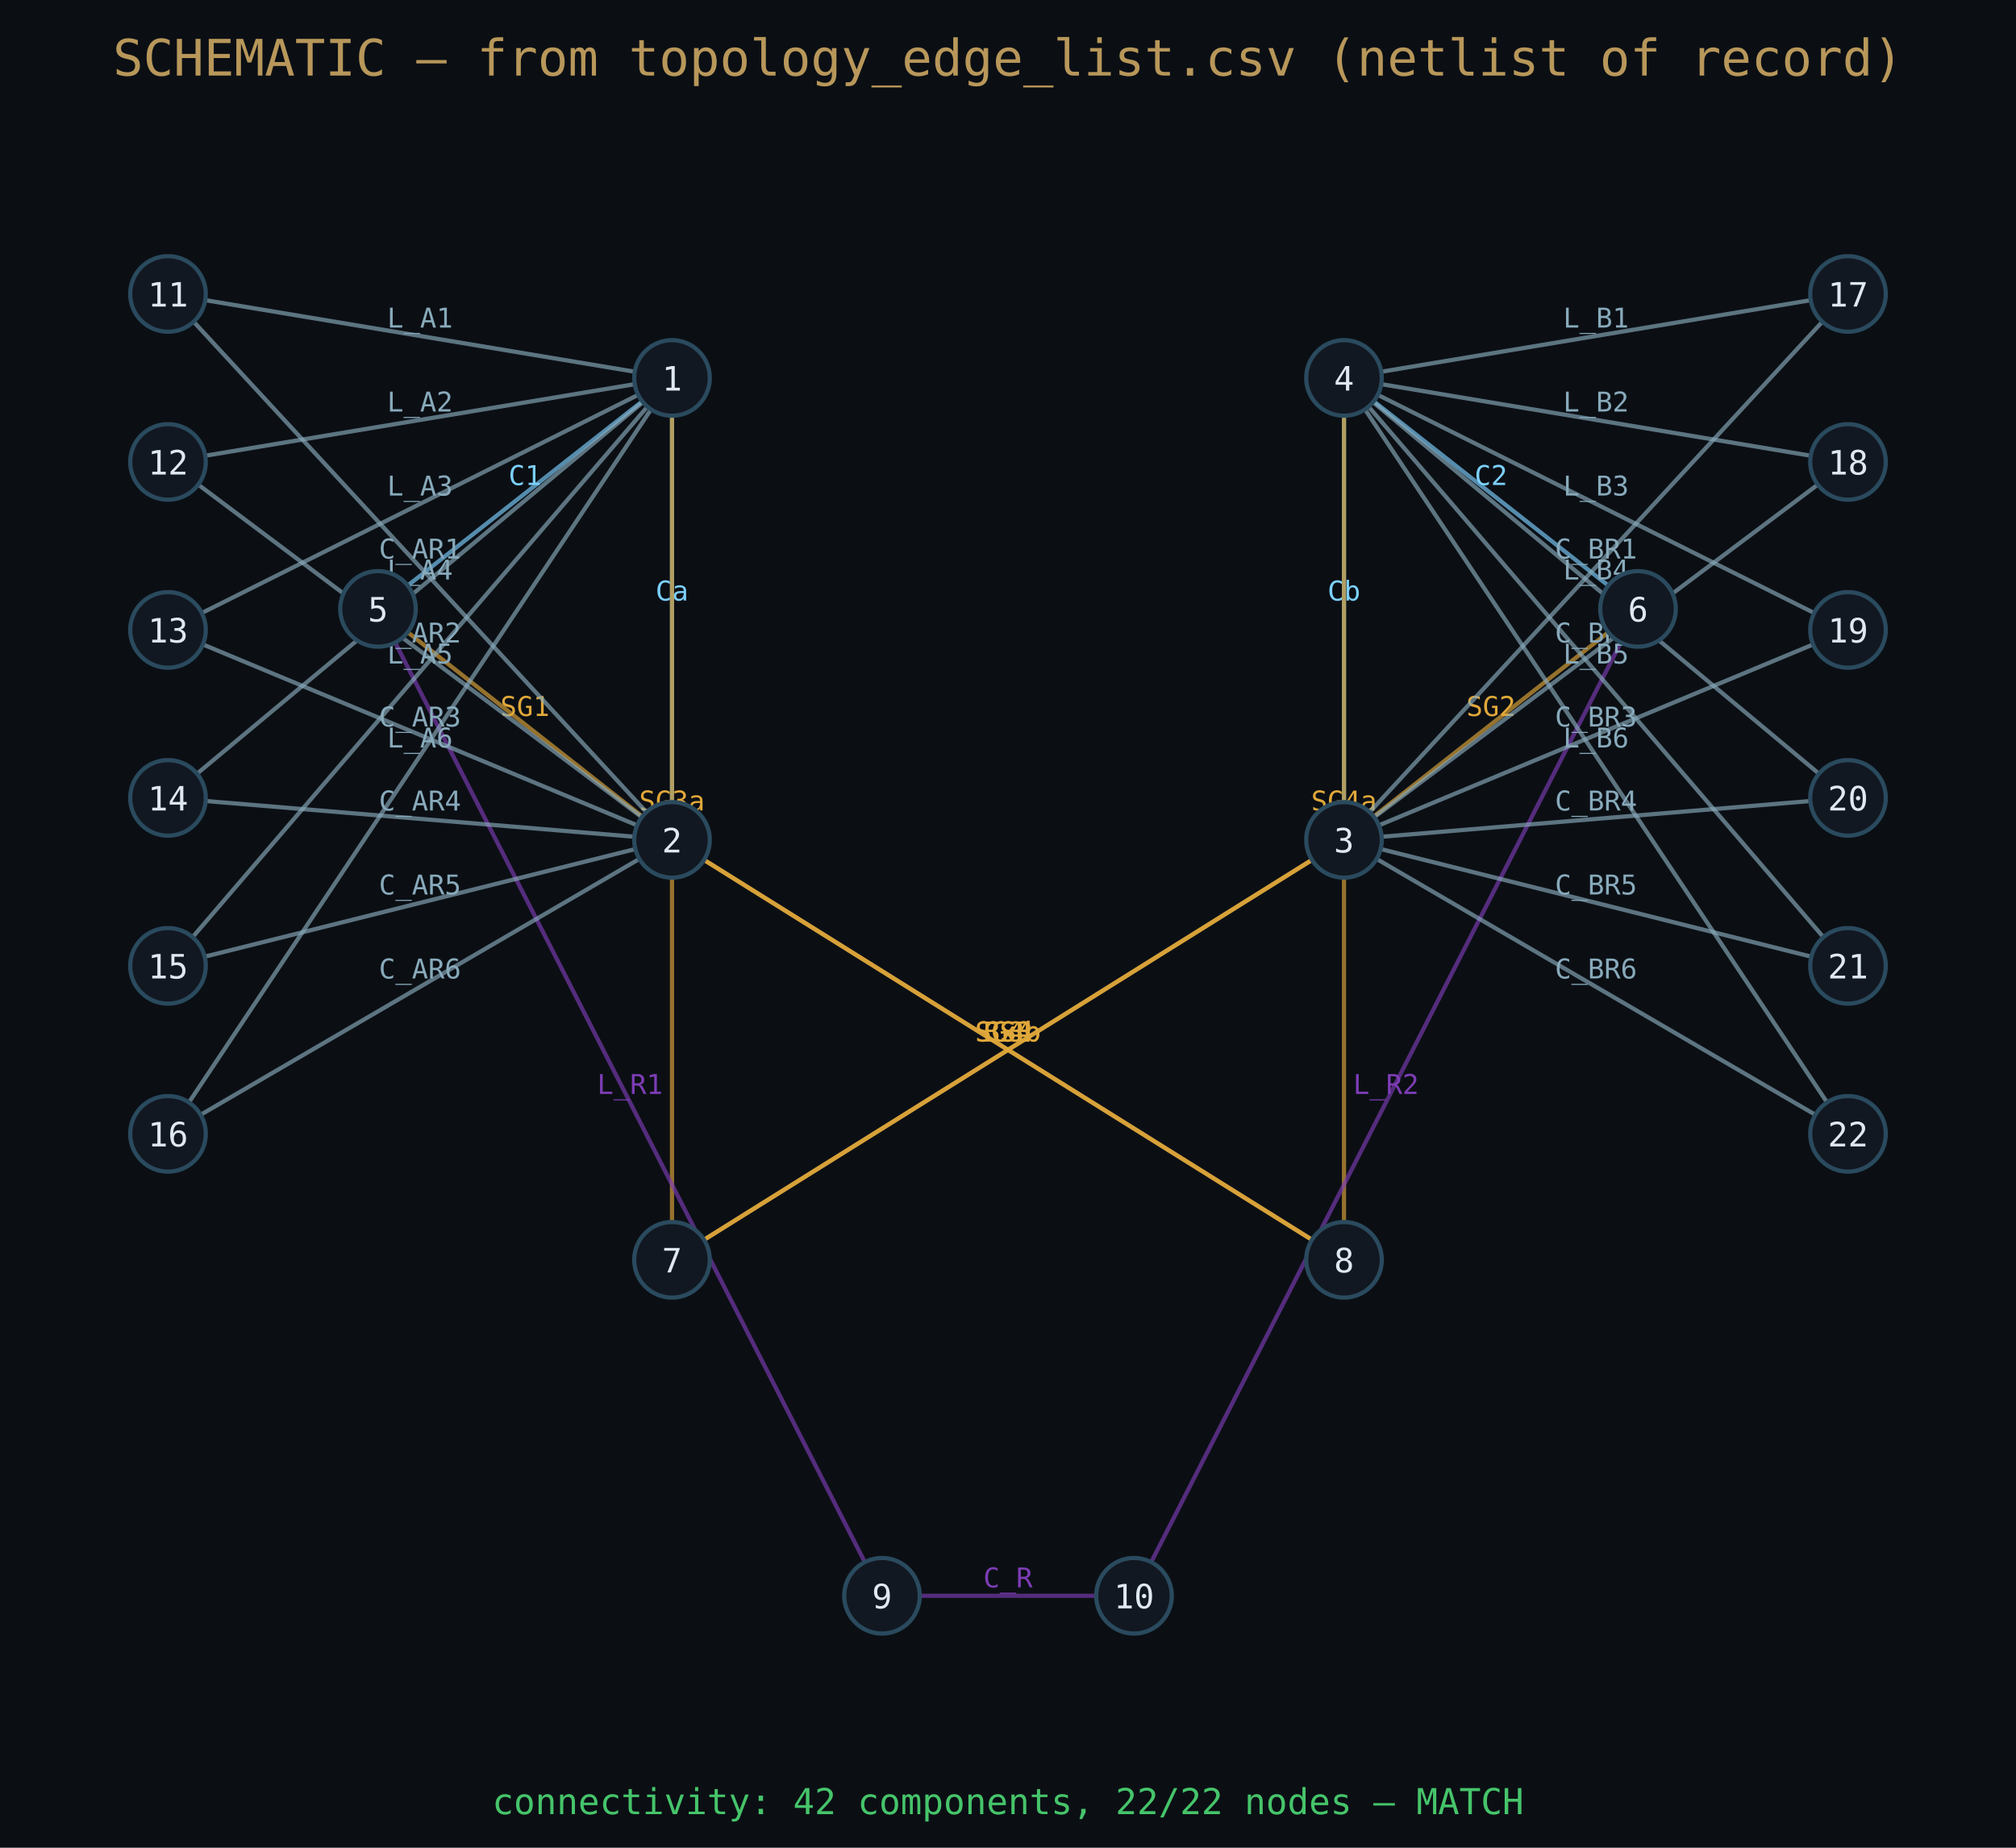
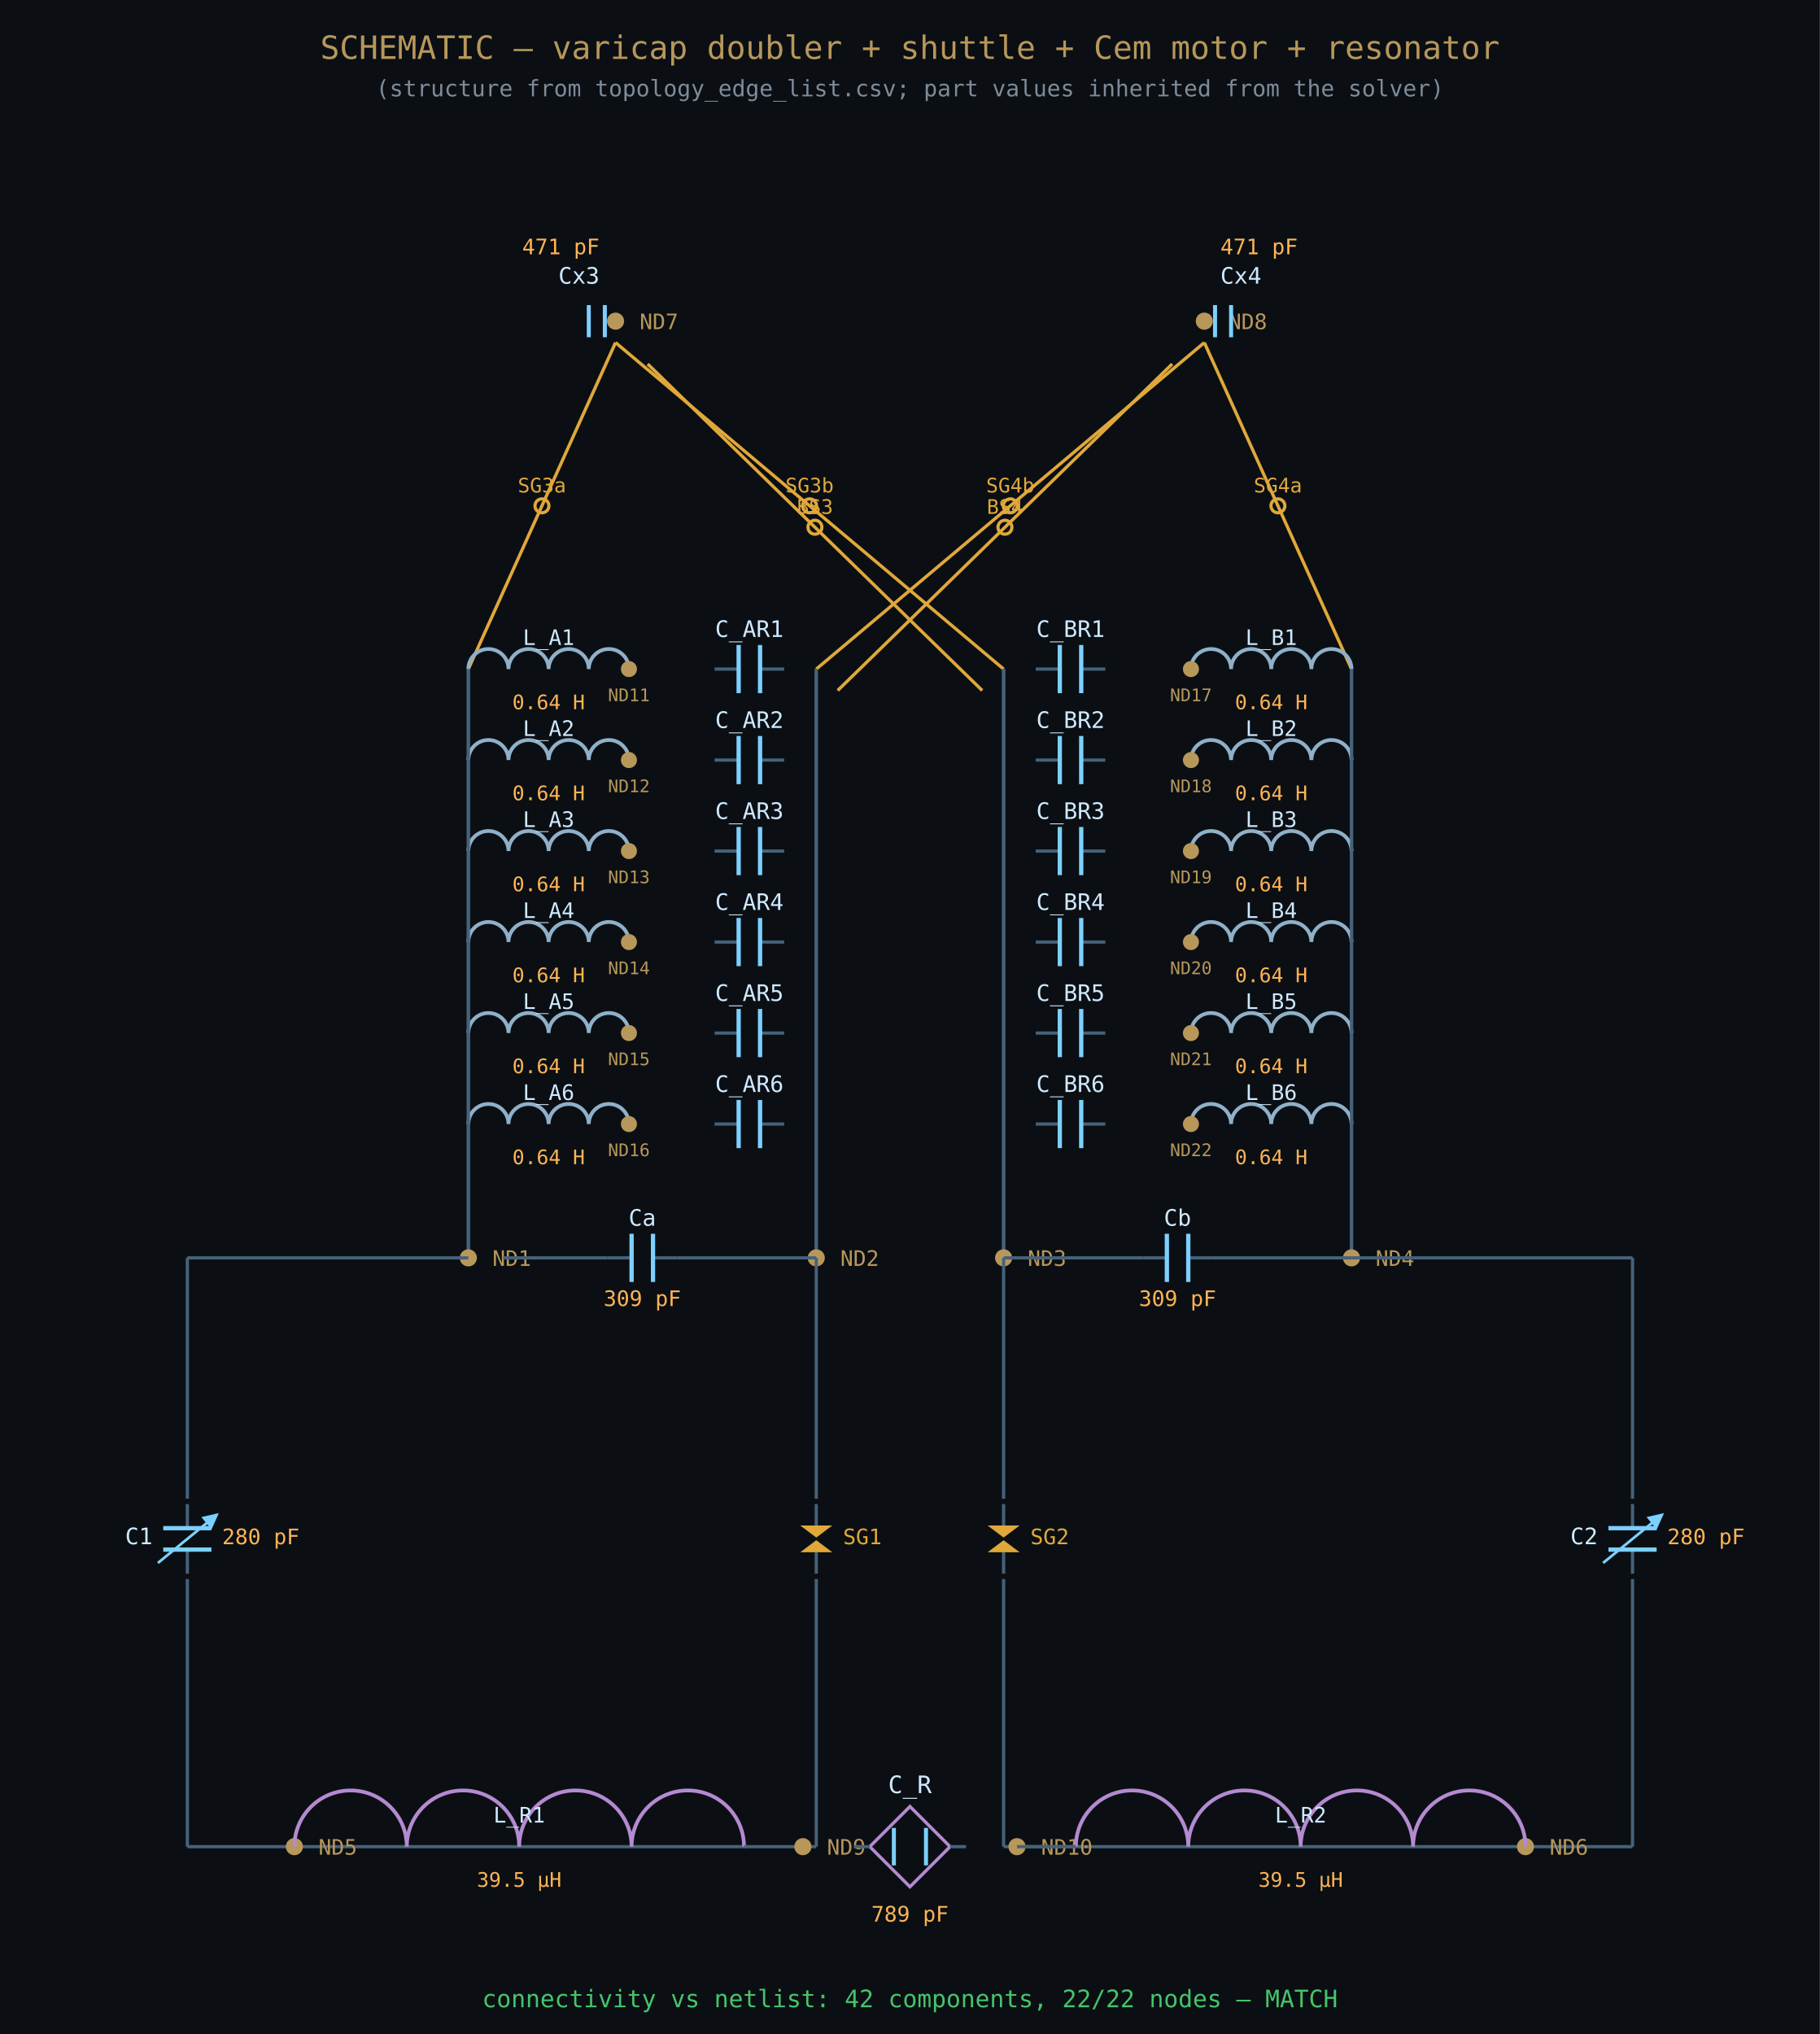
- <svg xmlns="http://www.w3.org/2000/svg" viewBox="0 0 480 440" font-family="monospace">
-   <rect width="480" height="440" fill="#0b0f14" />
-   <text x="240.0" y="18" fill="#b8975a" font-size="12" text-anchor="middle" font-family="monospace">SCHEMATIC — from topology_edge_list.csv (netlist of record)</text>
-   <line x1="160" y1="90" x2="90" y2="145" stroke="#7cd0ff" stroke-width="1" opacity="0.65" />
-   <text x="125.0" y="115.5" fill="#7cd0ff" font-size="6.5" text-anchor="middle" font-family="monospace">C1</text>
-   <line x1="320" y1="90" x2="390" y2="145" stroke="#7cd0ff" stroke-width="1" opacity="0.65" />
-   <text x="355.0" y="115.5" fill="#7cd0ff" font-size="6.5" text-anchor="middle" font-family="monospace">C2</text>
-   <line x1="160" y1="90" x2="160" y2="200" stroke="#7cd0ff" stroke-width="1" opacity="0.65" />
-   <text x="160.0" y="143.0" fill="#7cd0ff" font-size="6.5" text-anchor="middle" font-family="monospace">Ca</text>
-   <line x1="320" y1="200" x2="320" y2="90" stroke="#7cd0ff" stroke-width="1" opacity="0.65" />
-   <text x="320.0" y="143.0" fill="#7cd0ff" font-size="6.5" text-anchor="middle" font-family="monospace">Cb</text>
-   <line x1="160" y1="300" x2="320" y2="200" stroke="#e0a83a" stroke-width="1" opacity="0.65" />
-   <text x="240.0" y="248.0" fill="#e0a83a" font-size="6.5" text-anchor="middle" font-family="monospace">Cx3</text>
-   <line x1="320" y1="300" x2="160" y2="200" stroke="#e0a83a" stroke-width="1" opacity="0.65" />
-   <text x="240.0" y="248.0" fill="#e0a83a" font-size="6.5" text-anchor="middle" font-family="monospace">Cx4</text>
-   <line x1="160" y1="200" x2="90" y2="145" stroke="#e0a83a" stroke-width="1" opacity="0.65" />
-   <text x="125.0" y="170.5" fill="#e0a83a" font-size="6.5" text-anchor="middle" font-family="monospace">SG1</text>
-   <line x1="320" y1="200" x2="390" y2="145" stroke="#e0a83a" stroke-width="1" opacity="0.65" />
-   <text x="355.0" y="170.5" fill="#e0a83a" font-size="6.5" text-anchor="middle" font-family="monospace">SG2</text>
-   <line x1="160" y1="90" x2="160" y2="300" stroke="#e0a83a" stroke-width="1" opacity="0.65" />
-   <text x="160.0" y="193.0" fill="#e0a83a" font-size="6.5" text-anchor="middle" font-family="monospace">SG3a</text>
-   <line x1="160" y1="300" x2="320" y2="200" stroke="#e0a83a" stroke-width="1" opacity="0.65" />
-   <text x="240.0" y="248.0" fill="#e0a83a" font-size="6.5" text-anchor="middle" font-family="monospace">SG3b</text>
-   <line x1="320" y1="200" x2="160" y2="300" stroke="#e0a83a" stroke-width="1" opacity="0.65" />
-   <text x="240.0" y="248.0" fill="#e0a83a" font-size="6.5" text-anchor="middle" font-family="monospace">BS3</text>
-   <line x1="320" y1="90" x2="320" y2="300" stroke="#e0a83a" stroke-width="1" opacity="0.65" />
-   <text x="320.0" y="193.0" fill="#e0a83a" font-size="6.5" text-anchor="middle" font-family="monospace">SG4a</text>
-   <line x1="320" y1="300" x2="160" y2="200" stroke="#e0a83a" stroke-width="1" opacity="0.65" />
-   <text x="240.0" y="248.0" fill="#e0a83a" font-size="6.5" text-anchor="middle" font-family="monospace">SG4b</text>
-   <line x1="160" y1="200" x2="320" y2="300" stroke="#e0a83a" stroke-width="1" opacity="0.65" />
-   <text x="240.0" y="248.0" fill="#e0a83a" font-size="6.5" text-anchor="middle" font-family="monospace">BS4</text>
-   <line x1="210" y1="380" x2="270" y2="380" stroke="#7d3cb5" stroke-width="1" opacity="0.65" />
-   <text x="240.0" y="378.0" fill="#7d3cb5" font-size="6.5" text-anchor="middle" font-family="monospace">C_R</text>
-   <line x1="90" y1="145" x2="210" y2="380" stroke="#7d3cb5" stroke-width="1" opacity="0.65" />
-   <text x="150.0" y="260.5" fill="#7d3cb5" font-size="6.5" text-anchor="middle" font-family="monospace">L_R1</text>
-   <line x1="270" y1="380" x2="390" y2="145" stroke="#7d3cb5" stroke-width="1" opacity="0.65" />
-   <text x="330.0" y="260.5" fill="#7d3cb5" font-size="6.5" text-anchor="middle" font-family="monospace">L_R2</text>
-   <line x1="160" y1="90" x2="40" y2="70" stroke="#8ab" stroke-width="1" opacity="0.65" />
-   <text x="100.0" y="78.0" fill="#8ab" font-size="6.5" text-anchor="middle" font-family="monospace">L_A1</text>
-   <line x1="160" y1="90" x2="40" y2="110" stroke="#8ab" stroke-width="1" opacity="0.65" />
-   <text x="100.0" y="98.0" fill="#8ab" font-size="6.5" text-anchor="middle" font-family="monospace">L_A2</text>
-   <line x1="160" y1="90" x2="40" y2="150" stroke="#8ab" stroke-width="1" opacity="0.65" />
-   <text x="100.0" y="118.0" fill="#8ab" font-size="6.5" text-anchor="middle" font-family="monospace">L_A3</text>
-   <line x1="160" y1="90" x2="40" y2="190" stroke="#8ab" stroke-width="1" opacity="0.65" />
-   <text x="100.0" y="138.0" fill="#8ab" font-size="6.5" text-anchor="middle" font-family="monospace">L_A4</text>
-   <line x1="160" y1="90" x2="40" y2="230" stroke="#8ab" stroke-width="1" opacity="0.65" />
-   <text x="100.0" y="158.0" fill="#8ab" font-size="6.5" text-anchor="middle" font-family="monospace">L_A5</text>
-   <line x1="160" y1="90" x2="40" y2="270" stroke="#8ab" stroke-width="1" opacity="0.65" />
-   <text x="100.0" y="178.0" fill="#8ab" font-size="6.5" text-anchor="middle" font-family="monospace">L_A6</text>
-   <line x1="40" y1="70" x2="160" y2="200" stroke="#8ab" stroke-width="1" opacity="0.65" />
-   <text x="100.0" y="133.0" fill="#8ab" font-size="6.5" text-anchor="middle" font-family="monospace">C_AR1</text>
-   <line x1="40" y1="110" x2="160" y2="200" stroke="#8ab" stroke-width="1" opacity="0.65" />
-   <text x="100.0" y="153.0" fill="#8ab" font-size="6.5" text-anchor="middle" font-family="monospace">C_AR2</text>
-   <line x1="40" y1="150" x2="160" y2="200" stroke="#8ab" stroke-width="1" opacity="0.65" />
-   <text x="100.0" y="173.0" fill="#8ab" font-size="6.5" text-anchor="middle" font-family="monospace">C_AR3</text>
-   <line x1="40" y1="190" x2="160" y2="200" stroke="#8ab" stroke-width="1" opacity="0.65" />
-   <text x="100.0" y="193.0" fill="#8ab" font-size="6.5" text-anchor="middle" font-family="monospace">C_AR4</text>
-   <line x1="40" y1="230" x2="160" y2="200" stroke="#8ab" stroke-width="1" opacity="0.65" />
-   <text x="100.0" y="213.0" fill="#8ab" font-size="6.5" text-anchor="middle" font-family="monospace">C_AR5</text>
-   <line x1="40" y1="270" x2="160" y2="200" stroke="#8ab" stroke-width="1" opacity="0.65" />
-   <text x="100.0" y="233.0" fill="#8ab" font-size="6.5" text-anchor="middle" font-family="monospace">C_AR6</text>
-   <line x1="320" y1="90" x2="440" y2="70" stroke="#8ab" stroke-width="1" opacity="0.65" />
-   <text x="380.0" y="78.0" fill="#8ab" font-size="6.5" text-anchor="middle" font-family="monospace">L_B1</text>
-   <line x1="320" y1="90" x2="440" y2="110" stroke="#8ab" stroke-width="1" opacity="0.65" />
-   <text x="380.0" y="98.0" fill="#8ab" font-size="6.5" text-anchor="middle" font-family="monospace">L_B2</text>
-   <line x1="320" y1="90" x2="440" y2="150" stroke="#8ab" stroke-width="1" opacity="0.65" />
-   <text x="380.0" y="118.0" fill="#8ab" font-size="6.5" text-anchor="middle" font-family="monospace">L_B3</text>
-   <line x1="320" y1="90" x2="440" y2="190" stroke="#8ab" stroke-width="1" opacity="0.65" />
-   <text x="380.0" y="138.0" fill="#8ab" font-size="6.5" text-anchor="middle" font-family="monospace">L_B4</text>
-   <line x1="320" y1="90" x2="440" y2="230" stroke="#8ab" stroke-width="1" opacity="0.65" />
-   <text x="380.0" y="158.0" fill="#8ab" font-size="6.5" text-anchor="middle" font-family="monospace">L_B5</text>
-   <line x1="320" y1="90" x2="440" y2="270" stroke="#8ab" stroke-width="1" opacity="0.65" />
-   <text x="380.0" y="178.0" fill="#8ab" font-size="6.5" text-anchor="middle" font-family="monospace">L_B6</text>
-   <line x1="440" y1="70" x2="320" y2="200" stroke="#8ab" stroke-width="1" opacity="0.65" />
-   <text x="380.0" y="133.0" fill="#8ab" font-size="6.5" text-anchor="middle" font-family="monospace">C_BR1</text>
-   <line x1="440" y1="110" x2="320" y2="200" stroke="#8ab" stroke-width="1" opacity="0.65" />
-   <text x="380.0" y="153.0" fill="#8ab" font-size="6.5" text-anchor="middle" font-family="monospace">C_BR2</text>
-   <line x1="440" y1="150" x2="320" y2="200" stroke="#8ab" stroke-width="1" opacity="0.65" />
-   <text x="380.0" y="173.0" fill="#8ab" font-size="6.5" text-anchor="middle" font-family="monospace">C_BR3</text>
-   <line x1="440" y1="190" x2="320" y2="200" stroke="#8ab" stroke-width="1" opacity="0.65" />
-   <text x="380.0" y="193.0" fill="#8ab" font-size="6.5" text-anchor="middle" font-family="monospace">C_BR4</text>
-   <line x1="440" y1="230" x2="320" y2="200" stroke="#8ab" stroke-width="1" opacity="0.65" />
-   <text x="380.0" y="213.0" fill="#8ab" font-size="6.5" text-anchor="middle" font-family="monospace">C_BR5</text>
-   <line x1="440" y1="270" x2="320" y2="200" stroke="#8ab" stroke-width="1" opacity="0.65" />
-   <text x="380.0" y="233.0" fill="#8ab" font-size="6.5" text-anchor="middle" font-family="monospace">C_BR6</text>
-   <circle cx="160" cy="90" r="9" fill="#121821" stroke="#2a4a5e" stroke-width="1" />
-   <text x="160" y="93" fill="#dfe8f1" font-size="8" text-anchor="middle" font-family="monospace">1</text>
-   <circle cx="160" cy="200" r="9" fill="#121821" stroke="#2a4a5e" stroke-width="1" />
-   <text x="160" y="203" fill="#dfe8f1" font-size="8" text-anchor="middle" font-family="monospace">2</text>
-   <circle cx="320" cy="200" r="9" fill="#121821" stroke="#2a4a5e" stroke-width="1" />
-   <text x="320" y="203" fill="#dfe8f1" font-size="8" text-anchor="middle" font-family="monospace">3</text>
-   <circle cx="320" cy="90" r="9" fill="#121821" stroke="#2a4a5e" stroke-width="1" />
-   <text x="320" y="93" fill="#dfe8f1" font-size="8" text-anchor="middle" font-family="monospace">4</text>
-   <circle cx="90" cy="145" r="9" fill="#121821" stroke="#2a4a5e" stroke-width="1" />
-   <text x="90" y="148" fill="#dfe8f1" font-size="8" text-anchor="middle" font-family="monospace">5</text>
-   <circle cx="160" cy="300" r="9" fill="#121821" stroke="#2a4a5e" stroke-width="1" />
-   <text x="160" y="303" fill="#dfe8f1" font-size="8" text-anchor="middle" font-family="monospace">7</text>
-   <circle cx="320" cy="300" r="9" fill="#121821" stroke="#2a4a5e" stroke-width="1" />
-   <text x="320" y="303" fill="#dfe8f1" font-size="8" text-anchor="middle" font-family="monospace">8</text>
-   <circle cx="390" cy="145" r="9" fill="#121821" stroke="#2a4a5e" stroke-width="1" />
-   <text x="390" y="148" fill="#dfe8f1" font-size="8" text-anchor="middle" font-family="monospace">6</text>
-   <circle cx="210" cy="380" r="9" fill="#121821" stroke="#2a4a5e" stroke-width="1" />
-   <text x="210" y="383" fill="#dfe8f1" font-size="8" text-anchor="middle" font-family="monospace">9</text>
-   <circle cx="270" cy="380" r="9" fill="#121821" stroke="#2a4a5e" stroke-width="1" />
-   <text x="270" y="383" fill="#dfe8f1" font-size="8" text-anchor="middle" font-family="monospace">10</text>
-   <circle cx="40" cy="70" r="9" fill="#121821" stroke="#2a4a5e" stroke-width="1" />
-   <text x="40" y="73" fill="#dfe8f1" font-size="8" text-anchor="middle" font-family="monospace">11</text>
-   <circle cx="40" cy="110" r="9" fill="#121821" stroke="#2a4a5e" stroke-width="1" />
-   <text x="40" y="113" fill="#dfe8f1" font-size="8" text-anchor="middle" font-family="monospace">12</text>
-   <circle cx="40" cy="150" r="9" fill="#121821" stroke="#2a4a5e" stroke-width="1" />
-   <text x="40" y="153" fill="#dfe8f1" font-size="8" text-anchor="middle" font-family="monospace">13</text>
-   <circle cx="40" cy="190" r="9" fill="#121821" stroke="#2a4a5e" stroke-width="1" />
-   <text x="40" y="193" fill="#dfe8f1" font-size="8" text-anchor="middle" font-family="monospace">14</text>
-   <circle cx="40" cy="230" r="9" fill="#121821" stroke="#2a4a5e" stroke-width="1" />
-   <text x="40" y="233" fill="#dfe8f1" font-size="8" text-anchor="middle" font-family="monospace">15</text>
-   <circle cx="40" cy="270" r="9" fill="#121821" stroke="#2a4a5e" stroke-width="1" />
-   <text x="40" y="273" fill="#dfe8f1" font-size="8" text-anchor="middle" font-family="monospace">16</text>
-   <circle cx="440" cy="70" r="9" fill="#121821" stroke="#2a4a5e" stroke-width="1" />
-   <text x="440" y="73" fill="#dfe8f1" font-size="8" text-anchor="middle" font-family="monospace">17</text>
-   <circle cx="440" cy="110" r="9" fill="#121821" stroke="#2a4a5e" stroke-width="1" />
-   <text x="440" y="113" fill="#dfe8f1" font-size="8" text-anchor="middle" font-family="monospace">18</text>
-   <circle cx="440" cy="150" r="9" fill="#121821" stroke="#2a4a5e" stroke-width="1" />
-   <text x="440" y="153" fill="#dfe8f1" font-size="8" text-anchor="middle" font-family="monospace">19</text>
-   <circle cx="440" cy="190" r="9" fill="#121821" stroke="#2a4a5e" stroke-width="1" />
-   <text x="440" y="193" fill="#dfe8f1" font-size="8" text-anchor="middle" font-family="monospace">20</text>
-   <circle cx="440" cy="230" r="9" fill="#121821" stroke="#2a4a5e" stroke-width="1" />
-   <text x="440" y="233" fill="#dfe8f1" font-size="8" text-anchor="middle" font-family="monospace">21</text>
-   <circle cx="440" cy="270" r="9" fill="#121821" stroke="#2a4a5e" stroke-width="1" />
-   <text x="440" y="273" fill="#dfe8f1" font-size="8" text-anchor="middle" font-family="monospace">22</text>
-   <text x="240.0" y="432" fill="#46c46a" font-size="8.5" text-anchor="middle" font-family="monospace">connectivity: 42 components, 22/22 nodes — MATCH</text>
+ <svg xmlns="http://www.w3.org/2000/svg" viewBox="0 0 680 760" font-family="monospace">
+   <rect width="680" height="760" fill="#0b0f14" />
+   <defs>
+     <marker id="ar" markerWidth="7" markerHeight="7" refX="5" refY="3" orient="auto">
+       <path d="M0 0 L6 3 L0 6 Z" fill="#7cd0ff" />
+     </marker>
+   </defs>
+   <text x="340.0" y="22" fill="#b8975a" font-size="12" text-anchor="middle">SCHEMATIC — varicap doubler + shuttle + Cem motor + resonator</text>
+   <text x="340.0" y="36" fill="#7e8b99" font-size="8.5" text-anchor="middle">(structure from topology_edge_list.csv; part values inherited from the solver)</text>
+   <circle cx="230" cy="120" r="3.2" fill="#b8975a" />
+   <text x="239" y="123" fill="#b8975a" font-size="8" text-anchor="start">ND7</text>
+   <circle cx="450" cy="120" r="3.2" fill="#b8975a" />
+   <text x="459" y="123" fill="#b8975a" font-size="8" text-anchor="start">ND8</text>
+   <line x1="175" y1="250" x2="230" y2="128" stroke="#e0a83a" stroke-width="1.2" />
+   <circle cx="202.5" cy="189.0" r="2.6" fill="none" stroke="#e0a83a" stroke-width="1.2" />
+   <text x="202.5" y="184.0" fill="#e0a83a" font-size="7.5" text-anchor="middle">SG3a</text>
+   <line x1="175" y1="250" x2="175" y2="470" stroke="#46627a" stroke-width="1.2" />
+   <text x="224" y="106" fill="#cfe9ff" font-size="8.5" text-anchor="end">Cx3</text>
+   <text id="sv_Cx3" x="224" y="95" fill="#ffb454" font-size="8" text-anchor="end">471 pF</text>
+   <line x1="220" y1="114" x2="220" y2="126" stroke="#7cd0ff" stroke-width="1.5" />
+   <line x1="226" y1="114" x2="226" y2="126" stroke="#7cd0ff" stroke-width="1.5" />
+   <line x1="230" y1="128" x2="375" y2="250" stroke="#e0a83a" stroke-width="1.2" />
+   <circle cx="302.5" cy="189.0" r="2.6" fill="none" stroke="#e0a83a" stroke-width="1.2" />
+   <text x="302.5" y="184.0" fill="#e0a83a" font-size="7.5" text-anchor="middle">SG3b</text>
+   <line x1="242" y1="136" x2="367" y2="258" stroke="#e0a83a" stroke-width="1.2" />
+   <circle cx="304.5" cy="197.0" r="2.6" fill="none" stroke="#e0a83a" stroke-width="1.2" />
+   <text x="304.5" y="192.0" fill="#e0a83a" font-size="7.5" text-anchor="middle">BS3</text>
+   <line x1="375" y1="250" x2="375" y2="470" stroke="#46627a" stroke-width="1.2" />
+   <line x1="505" y1="250" x2="450" y2="128" stroke="#e0a83a" stroke-width="1.2" />
+   <circle cx="477.5" cy="189.0" r="2.6" fill="none" stroke="#e0a83a" stroke-width="1.2" />
+   <text x="477.5" y="184.0" fill="#e0a83a" font-size="7.5" text-anchor="middle">SG4a</text>
+   <line x1="505" y1="250" x2="505" y2="470" stroke="#46627a" stroke-width="1.2" />
+   <text x="456" y="106" fill="#cfe9ff" font-size="8.5" text-anchor="start">Cx4</text>
+   <text id="sv_Cx4" x="456" y="95" fill="#ffb454" font-size="8" text-anchor="start">471 pF</text>
+   <line x1="460" y1="114" x2="460" y2="126" stroke="#7cd0ff" stroke-width="1.5" />
+   <line x1="454" y1="114" x2="454" y2="126" stroke="#7cd0ff" stroke-width="1.5" />
+   <line x1="450" y1="128" x2="305" y2="250" stroke="#e0a83a" stroke-width="1.2" />
+   <circle cx="377.5" cy="189.0" r="2.6" fill="none" stroke="#e0a83a" stroke-width="1.2" />
+   <text x="377.5" y="184.0" fill="#e0a83a" font-size="7.5" text-anchor="middle">SG4b</text>
+   <line x1="438" y1="136" x2="313" y2="258" stroke="#e0a83a" stroke-width="1.2" />
+   <circle cx="375.5" cy="197.0" r="2.6" fill="none" stroke="#e0a83a" stroke-width="1.2" />
+   <text x="375.5" y="192.0" fill="#e0a83a" font-size="7.5" text-anchor="middle">BS4</text>
+   <line x1="305" y1="250" x2="305" y2="470" stroke="#46627a" stroke-width="1.2" />
+   <path d="M 175 250 A 7.5 7.5 0 0 1 190.0 250 A 7.5 7.5 0 0 1 205.0 250 A 7.5 7.5 0 0 1 220.0 250 A 7.5 7.5 0 0 1 235.0 250 " fill="none" stroke="#8fb0c8" stroke-width="1.4" />
+   <text x="205.0" y="241" fill="#cfe9ff" font-size="8" text-anchor="middle">L_A1</text>
+   <text x="205.0" y="265" fill="#ffb454" font-size="7.5" text-anchor="middle">0.64 H</text>
+   <circle cx="235" cy="250" r="3" fill="#b8975a" />
+   <text x="235" y="262" fill="#b8975a" font-size="6.5" text-anchor="middle">ND11</text>
+   <line x1="267" y1="250" x2="276" y2="250" stroke="#46627a" stroke-width="1.2" />
+   <line x1="284" y1="250" x2="293" y2="250" stroke="#46627a" stroke-width="1.2" />
+   <line x1="276" y1="241" x2="276" y2="259" stroke="#7cd0ff" stroke-width="1.6" />
+   <line x1="284" y1="241" x2="284" y2="259" stroke="#7cd0ff" stroke-width="1.6" />
+   <text x="280" y="238" fill="#cfe9ff" font-size="8.5" text-anchor="middle">C_AR1</text>
+   <path d="M 175 284 A 7.5 7.5 0 0 1 190.0 284 A 7.5 7.5 0 0 1 205.0 284 A 7.5 7.5 0 0 1 220.0 284 A 7.5 7.5 0 0 1 235.0 284 " fill="none" stroke="#8fb0c8" stroke-width="1.4" />
+   <text x="205.0" y="275" fill="#cfe9ff" font-size="8" text-anchor="middle">L_A2</text>
+   <text x="205.0" y="299" fill="#ffb454" font-size="7.5" text-anchor="middle">0.64 H</text>
+   <circle cx="235" cy="284" r="3" fill="#b8975a" />
+   <text x="235" y="296" fill="#b8975a" font-size="6.5" text-anchor="middle">ND12</text>
+   <line x1="267" y1="284" x2="276" y2="284" stroke="#46627a" stroke-width="1.2" />
+   <line x1="284" y1="284" x2="293" y2="284" stroke="#46627a" stroke-width="1.2" />
+   <line x1="276" y1="275" x2="276" y2="293" stroke="#7cd0ff" stroke-width="1.6" />
+   <line x1="284" y1="275" x2="284" y2="293" stroke="#7cd0ff" stroke-width="1.6" />
+   <text x="280" y="272" fill="#cfe9ff" font-size="8.5" text-anchor="middle">C_AR2</text>
+   <path d="M 175 318 A 7.5 7.5 0 0 1 190.0 318 A 7.5 7.5 0 0 1 205.0 318 A 7.5 7.5 0 0 1 220.0 318 A 7.5 7.5 0 0 1 235.0 318 " fill="none" stroke="#8fb0c8" stroke-width="1.4" />
+   <text x="205.0" y="309" fill="#cfe9ff" font-size="8" text-anchor="middle">L_A3</text>
+   <text x="205.0" y="333" fill="#ffb454" font-size="7.5" text-anchor="middle">0.64 H</text>
+   <circle cx="235" cy="318" r="3" fill="#b8975a" />
+   <text x="235" y="330" fill="#b8975a" font-size="6.5" text-anchor="middle">ND13</text>
+   <line x1="267" y1="318" x2="276" y2="318" stroke="#46627a" stroke-width="1.2" />
+   <line x1="284" y1="318" x2="293" y2="318" stroke="#46627a" stroke-width="1.2" />
+   <line x1="276" y1="309" x2="276" y2="327" stroke="#7cd0ff" stroke-width="1.6" />
+   <line x1="284" y1="309" x2="284" y2="327" stroke="#7cd0ff" stroke-width="1.6" />
+   <text x="280" y="306" fill="#cfe9ff" font-size="8.5" text-anchor="middle">C_AR3</text>
+   <path d="M 175 352 A 7.5 7.5 0 0 1 190.0 352 A 7.5 7.5 0 0 1 205.0 352 A 7.5 7.5 0 0 1 220.0 352 A 7.5 7.5 0 0 1 235.0 352 " fill="none" stroke="#8fb0c8" stroke-width="1.4" />
+   <text x="205.0" y="343" fill="#cfe9ff" font-size="8" text-anchor="middle">L_A4</text>
+   <text x="205.0" y="367" fill="#ffb454" font-size="7.5" text-anchor="middle">0.64 H</text>
+   <circle cx="235" cy="352" r="3" fill="#b8975a" />
+   <text x="235" y="364" fill="#b8975a" font-size="6.5" text-anchor="middle">ND14</text>
+   <line x1="267" y1="352" x2="276" y2="352" stroke="#46627a" stroke-width="1.2" />
+   <line x1="284" y1="352" x2="293" y2="352" stroke="#46627a" stroke-width="1.2" />
+   <line x1="276" y1="343" x2="276" y2="361" stroke="#7cd0ff" stroke-width="1.6" />
+   <line x1="284" y1="343" x2="284" y2="361" stroke="#7cd0ff" stroke-width="1.6" />
+   <text x="280" y="340" fill="#cfe9ff" font-size="8.5" text-anchor="middle">C_AR4</text>
+   <path d="M 175 386 A 7.5 7.5 0 0 1 190.0 386 A 7.5 7.5 0 0 1 205.0 386 A 7.5 7.5 0 0 1 220.0 386 A 7.5 7.5 0 0 1 235.0 386 " fill="none" stroke="#8fb0c8" stroke-width="1.4" />
+   <text x="205.0" y="377" fill="#cfe9ff" font-size="8" text-anchor="middle">L_A5</text>
+   <text x="205.0" y="401" fill="#ffb454" font-size="7.5" text-anchor="middle">0.64 H</text>
+   <circle cx="235" cy="386" r="3" fill="#b8975a" />
+   <text x="235" y="398" fill="#b8975a" font-size="6.5" text-anchor="middle">ND15</text>
+   <line x1="267" y1="386" x2="276" y2="386" stroke="#46627a" stroke-width="1.2" />
+   <line x1="284" y1="386" x2="293" y2="386" stroke="#46627a" stroke-width="1.2" />
+   <line x1="276" y1="377" x2="276" y2="395" stroke="#7cd0ff" stroke-width="1.6" />
+   <line x1="284" y1="377" x2="284" y2="395" stroke="#7cd0ff" stroke-width="1.6" />
+   <text x="280" y="374" fill="#cfe9ff" font-size="8.5" text-anchor="middle">C_AR5</text>
+   <path d="M 175 420 A 7.5 7.5 0 0 1 190.0 420 A 7.5 7.5 0 0 1 205.0 420 A 7.5 7.5 0 0 1 220.0 420 A 7.5 7.5 0 0 1 235.0 420 " fill="none" stroke="#8fb0c8" stroke-width="1.4" />
+   <text x="205.0" y="411" fill="#cfe9ff" font-size="8" text-anchor="middle">L_A6</text>
+   <text x="205.0" y="435" fill="#ffb454" font-size="7.5" text-anchor="middle">0.64 H</text>
+   <circle cx="235" cy="420" r="3" fill="#b8975a" />
+   <text x="235" y="432" fill="#b8975a" font-size="6.5" text-anchor="middle">ND16</text>
+   <line x1="267" y1="420" x2="276" y2="420" stroke="#46627a" stroke-width="1.2" />
+   <line x1="284" y1="420" x2="293" y2="420" stroke="#46627a" stroke-width="1.2" />
+   <line x1="276" y1="411" x2="276" y2="429" stroke="#7cd0ff" stroke-width="1.6" />
+   <line x1="284" y1="411" x2="284" y2="429" stroke="#7cd0ff" stroke-width="1.6" />
+   <text x="280" y="408" fill="#cfe9ff" font-size="8.5" text-anchor="middle">C_AR6</text>
+   <line x1="175" y1="250" x2="175" y2="470" stroke="#46627a" stroke-width="1.2" />
+   <line x1="305" y1="250" x2="305" y2="470" stroke="#46627a" stroke-width="1.2" />
+   <line x1="305" y1="250" x2="305" y2="250" stroke="#46627a" stroke-width="1.2" />
+   <line x1="305" y1="284" x2="305" y2="284" stroke="#46627a" stroke-width="1.2" />
+   <line x1="305" y1="318" x2="305" y2="318" stroke="#46627a" stroke-width="1.2" />
+   <line x1="305" y1="352" x2="305" y2="352" stroke="#46627a" stroke-width="1.2" />
+   <line x1="305" y1="386" x2="305" y2="386" stroke="#46627a" stroke-width="1.2" />
+   <line x1="305" y1="420" x2="305" y2="420" stroke="#46627a" stroke-width="1.2" />
+   <path d="M 445 250 A 7.5 7.5 0 0 1 460.0 250 A 7.5 7.5 0 0 1 475.0 250 A 7.5 7.5 0 0 1 490.0 250 A 7.5 7.5 0 0 1 505.0 250 " fill="none" stroke="#8fb0c8" stroke-width="1.4" />
+   <text x="475.0" y="241" fill="#cfe9ff" font-size="8" text-anchor="middle">L_B1</text>
+   <text x="475.0" y="265" fill="#ffb454" font-size="7.5" text-anchor="middle">0.64 H</text>
+   <circle cx="445" cy="250" r="3" fill="#b8975a" />
+   <text x="445" y="262" fill="#b8975a" font-size="6.5" text-anchor="middle">ND17</text>
+   <line x1="387" y1="250" x2="396" y2="250" stroke="#46627a" stroke-width="1.2" />
+   <line x1="404" y1="250" x2="413" y2="250" stroke="#46627a" stroke-width="1.2" />
+   <line x1="396" y1="241" x2="396" y2="259" stroke="#7cd0ff" stroke-width="1.6" />
+   <line x1="404" y1="241" x2="404" y2="259" stroke="#7cd0ff" stroke-width="1.6" />
+   <text x="400" y="238" fill="#cfe9ff" font-size="8.5" text-anchor="middle">C_BR1</text>
+   <path d="M 445 284 A 7.5 7.5 0 0 1 460.0 284 A 7.5 7.5 0 0 1 475.0 284 A 7.5 7.5 0 0 1 490.0 284 A 7.5 7.5 0 0 1 505.0 284 " fill="none" stroke="#8fb0c8" stroke-width="1.4" />
+   <text x="475.0" y="275" fill="#cfe9ff" font-size="8" text-anchor="middle">L_B2</text>
+   <text x="475.0" y="299" fill="#ffb454" font-size="7.5" text-anchor="middle">0.64 H</text>
+   <circle cx="445" cy="284" r="3" fill="#b8975a" />
+   <text x="445" y="296" fill="#b8975a" font-size="6.5" text-anchor="middle">ND18</text>
+   <line x1="387" y1="284" x2="396" y2="284" stroke="#46627a" stroke-width="1.2" />
+   <line x1="404" y1="284" x2="413" y2="284" stroke="#46627a" stroke-width="1.2" />
+   <line x1="396" y1="275" x2="396" y2="293" stroke="#7cd0ff" stroke-width="1.6" />
+   <line x1="404" y1="275" x2="404" y2="293" stroke="#7cd0ff" stroke-width="1.6" />
+   <text x="400" y="272" fill="#cfe9ff" font-size="8.5" text-anchor="middle">C_BR2</text>
+   <path d="M 445 318 A 7.5 7.5 0 0 1 460.0 318 A 7.5 7.5 0 0 1 475.0 318 A 7.5 7.5 0 0 1 490.0 318 A 7.5 7.5 0 0 1 505.0 318 " fill="none" stroke="#8fb0c8" stroke-width="1.4" />
+   <text x="475.0" y="309" fill="#cfe9ff" font-size="8" text-anchor="middle">L_B3</text>
+   <text x="475.0" y="333" fill="#ffb454" font-size="7.5" text-anchor="middle">0.64 H</text>
+   <circle cx="445" cy="318" r="3" fill="#b8975a" />
+   <text x="445" y="330" fill="#b8975a" font-size="6.5" text-anchor="middle">ND19</text>
+   <line x1="387" y1="318" x2="396" y2="318" stroke="#46627a" stroke-width="1.2" />
+   <line x1="404" y1="318" x2="413" y2="318" stroke="#46627a" stroke-width="1.2" />
+   <line x1="396" y1="309" x2="396" y2="327" stroke="#7cd0ff" stroke-width="1.6" />
+   <line x1="404" y1="309" x2="404" y2="327" stroke="#7cd0ff" stroke-width="1.6" />
+   <text x="400" y="306" fill="#cfe9ff" font-size="8.5" text-anchor="middle">C_BR3</text>
+   <path d="M 445 352 A 7.5 7.5 0 0 1 460.0 352 A 7.5 7.5 0 0 1 475.0 352 A 7.5 7.5 0 0 1 490.0 352 A 7.5 7.5 0 0 1 505.0 352 " fill="none" stroke="#8fb0c8" stroke-width="1.4" />
+   <text x="475.0" y="343" fill="#cfe9ff" font-size="8" text-anchor="middle">L_B4</text>
+   <text x="475.0" y="367" fill="#ffb454" font-size="7.5" text-anchor="middle">0.64 H</text>
+   <circle cx="445" cy="352" r="3" fill="#b8975a" />
+   <text x="445" y="364" fill="#b8975a" font-size="6.5" text-anchor="middle">ND20</text>
+   <line x1="387" y1="352" x2="396" y2="352" stroke="#46627a" stroke-width="1.2" />
+   <line x1="404" y1="352" x2="413" y2="352" stroke="#46627a" stroke-width="1.2" />
+   <line x1="396" y1="343" x2="396" y2="361" stroke="#7cd0ff" stroke-width="1.6" />
+   <line x1="404" y1="343" x2="404" y2="361" stroke="#7cd0ff" stroke-width="1.6" />
+   <text x="400" y="340" fill="#cfe9ff" font-size="8.5" text-anchor="middle">C_BR4</text>
+   <path d="M 445 386 A 7.5 7.5 0 0 1 460.0 386 A 7.5 7.5 0 0 1 475.0 386 A 7.5 7.5 0 0 1 490.0 386 A 7.5 7.5 0 0 1 505.0 386 " fill="none" stroke="#8fb0c8" stroke-width="1.4" />
+   <text x="475.0" y="377" fill="#cfe9ff" font-size="8" text-anchor="middle">L_B5</text>
+   <text x="475.0" y="401" fill="#ffb454" font-size="7.5" text-anchor="middle">0.64 H</text>
+   <circle cx="445" cy="386" r="3" fill="#b8975a" />
+   <text x="445" y="398" fill="#b8975a" font-size="6.5" text-anchor="middle">ND21</text>
+   <line x1="387" y1="386" x2="396" y2="386" stroke="#46627a" stroke-width="1.2" />
+   <line x1="404" y1="386" x2="413" y2="386" stroke="#46627a" stroke-width="1.2" />
+   <line x1="396" y1="377" x2="396" y2="395" stroke="#7cd0ff" stroke-width="1.6" />
+   <line x1="404" y1="377" x2="404" y2="395" stroke="#7cd0ff" stroke-width="1.6" />
+   <text x="400" y="374" fill="#cfe9ff" font-size="8.5" text-anchor="middle">C_BR5</text>
+   <path d="M 445 420 A 7.5 7.5 0 0 1 460.0 420 A 7.5 7.5 0 0 1 475.0 420 A 7.5 7.5 0 0 1 490.0 420 A 7.5 7.5 0 0 1 505.0 420 " fill="none" stroke="#8fb0c8" stroke-width="1.4" />
+   <text x="475.0" y="411" fill="#cfe9ff" font-size="8" text-anchor="middle">L_B6</text>
+   <text x="475.0" y="435" fill="#ffb454" font-size="7.5" text-anchor="middle">0.64 H</text>
+   <circle cx="445" cy="420" r="3" fill="#b8975a" />
+   <text x="445" y="432" fill="#b8975a" font-size="6.5" text-anchor="middle">ND22</text>
+   <line x1="387" y1="420" x2="396" y2="420" stroke="#46627a" stroke-width="1.2" />
+   <line x1="404" y1="420" x2="413" y2="420" stroke="#46627a" stroke-width="1.2" />
+   <line x1="396" y1="411" x2="396" y2="429" stroke="#7cd0ff" stroke-width="1.6" />
+   <line x1="404" y1="411" x2="404" y2="429" stroke="#7cd0ff" stroke-width="1.6" />
+   <text x="400" y="408" fill="#cfe9ff" font-size="8.5" text-anchor="middle">C_BR6</text>
+   <line x1="505" y1="250" x2="505" y2="470" stroke="#46627a" stroke-width="1.2" />
+   <line x1="375" y1="250" x2="375" y2="470" stroke="#46627a" stroke-width="1.2" />
+   <circle cx="175" cy="470" r="3.2" fill="#b8975a" />
+   <text x="184" y="473" fill="#b8975a" font-size="8" text-anchor="start">ND1</text>
+   <circle cx="305" cy="470" r="3.2" fill="#b8975a" />
+   <text x="314" y="473" fill="#b8975a" font-size="8" text-anchor="start">ND2</text>
+   <circle cx="375" cy="470" r="3.2" fill="#b8975a" />
+   <text x="384" y="473" fill="#b8975a" font-size="8" text-anchor="start">ND3</text>
+   <circle cx="505" cy="470" r="3.2" fill="#b8975a" />
+   <text x="514" y="473" fill="#b8975a" font-size="8" text-anchor="start">ND4</text>
+   <line x1="227.0" y1="470" x2="236.0" y2="470" stroke="#46627a" stroke-width="1.2" />
+   <line x1="244.0" y1="470" x2="253.0" y2="470" stroke="#46627a" stroke-width="1.2" />
+   <line x1="236.0" y1="461" x2="236.0" y2="479" stroke="#7cd0ff" stroke-width="1.6" />
+   <line x1="244.0" y1="461" x2="244.0" y2="479" stroke="#7cd0ff" stroke-width="1.6" />
+   <text x="240.0" y="458" fill="#cfe9ff" font-size="8.5" text-anchor="middle">Ca</text>
+   <text id="sv_Ca" x="240.0" y="488" fill="#ffb454" font-size="8" text-anchor="middle">309 pF</text>
+   <line x1="188" y1="470" x2="227.0" y2="470" stroke="#46627a" stroke-width="1.2" />
+   <line x1="253.0" y1="470" x2="305" y2="470" stroke="#46627a" stroke-width="1.2" />
+   <line x1="427.0" y1="470" x2="436.0" y2="470" stroke="#46627a" stroke-width="1.2" />
+   <line x1="444.0" y1="470" x2="453.0" y2="470" stroke="#46627a" stroke-width="1.2" />
+   <line x1="436.0" y1="461" x2="436.0" y2="479" stroke="#7cd0ff" stroke-width="1.6" />
+   <line x1="444.0" y1="461" x2="444.0" y2="479" stroke="#7cd0ff" stroke-width="1.6" />
+   <text x="440.0" y="458" fill="#cfe9ff" font-size="8.5" text-anchor="middle">Cb</text>
+   <text id="sv_Cb" x="440.0" y="488" fill="#ffb454" font-size="8" text-anchor="middle">309 pF</text>
+   <line x1="375" y1="470" x2="427.0" y2="470" stroke="#46627a" stroke-width="1.2" />
+   <line x1="453.0" y1="470" x2="505" y2="470" stroke="#46627a" stroke-width="1.2" />
+   <line x1="175" y1="470" x2="70" y2="470" stroke="#46627a" stroke-width="1.2" />
+   <line x1="70" y1="470" x2="70" y2="560" stroke="#46627a" stroke-width="1.2" />
+   <line x1="70" y1="562" x2="70" y2="571" stroke="#46627a" stroke-width="1.2" />
+   <line x1="70" y1="579" x2="70" y2="588" stroke="#46627a" stroke-width="1.2" />
+   <line x1="61" y1="571" x2="79" y2="571" stroke="#7cd0ff" stroke-width="1.6" />
+   <line x1="61" y1="579" x2="79" y2="579" stroke="#7cd0ff" stroke-width="1.6" />
+   <line x1="59" y1="584" x2="81" y2="566" stroke="#7cd0ff" stroke-width="1" marker-end="url(#ar)" />
+   <text x="57" y="577" fill="#cfe9ff" font-size="8.5" text-anchor="end">C1</text>
+   <text id="sv_C1" x="83" y="577" fill="#ffb454" font-size="8" text-anchor="start">280 pF</text>
+   <line x1="70" y1="590" x2="70" y2="690" stroke="#46627a" stroke-width="1.2" />
+   <line x1="70" y1="690" x2="110" y2="690" stroke="#46627a" stroke-width="1.2" />
+   <line x1="505" y1="470" x2="610" y2="470" stroke="#46627a" stroke-width="1.2" />
+   <line x1="610" y1="470" x2="610" y2="560" stroke="#46627a" stroke-width="1.2" />
+   <line x1="610" y1="562" x2="610" y2="571" stroke="#46627a" stroke-width="1.2" />
+   <line x1="610" y1="579" x2="610" y2="588" stroke="#46627a" stroke-width="1.2" />
+   <line x1="601" y1="571" x2="619" y2="571" stroke="#7cd0ff" stroke-width="1.6" />
+   <line x1="601" y1="579" x2="619" y2="579" stroke="#7cd0ff" stroke-width="1.6" />
+   <line x1="599" y1="584" x2="621" y2="566" stroke="#7cd0ff" stroke-width="1" marker-end="url(#ar)" />
+   <text x="597" y="577" fill="#cfe9ff" font-size="8.5" text-anchor="end">C2</text>
+   <text id="sv_C2" x="623" y="577" fill="#ffb454" font-size="8" text-anchor="start">280 pF</text>
+   <line x1="610" y1="590" x2="610" y2="690" stroke="#46627a" stroke-width="1.2" />
+   <line x1="610" y1="690" x2="570" y2="690" stroke="#46627a" stroke-width="1.2" />
+   <line x1="305" y1="470" x2="305" y2="560" stroke="#46627a" stroke-width="1.2" />
+   <line x1="305" y1="562" x2="305" y2="570" stroke="#46627a" stroke-width="1.2" />
+   <line x1="305" y1="580" x2="305" y2="588" stroke="#46627a" stroke-width="1.2" />
+   <path d="M 299 570 L 311 570 L 305 574.5 Z" fill="#e0a83a" />
+   <path d="M 299 580 L 311 580 L 305 575.5 Z" fill="#e0a83a" />
+   <text x="315" y="577" fill="#e0a83a" font-size="8" text-anchor="start">SG1</text>
+   <line x1="305" y1="590" x2="305" y2="690" stroke="#46627a" stroke-width="1.2" />
+   <line x1="305" y1="690" x2="110" y2="690" stroke="#46627a" stroke-width="1.2" />
+   <line x1="375" y1="470" x2="375" y2="560" stroke="#46627a" stroke-width="1.2" />
+   <line x1="375" y1="562" x2="375" y2="570" stroke="#46627a" stroke-width="1.2" />
+   <line x1="375" y1="580" x2="375" y2="588" stroke="#46627a" stroke-width="1.2" />
+   <path d="M 369 570 L 381 570 L 375 574.5 Z" fill="#e0a83a" />
+   <path d="M 369 580 L 381 580 L 375 575.5 Z" fill="#e0a83a" />
+   <text x="385" y="577" fill="#e0a83a" font-size="8" text-anchor="start">SG2</text>
+   <line x1="375" y1="590" x2="375" y2="690" stroke="#46627a" stroke-width="1.2" />
+   <line x1="375" y1="690" x2="570" y2="690" stroke="#46627a" stroke-width="1.2" />
+   <circle cx="110" cy="690" r="3.2" fill="#b8975a" />
+   <text x="119" y="693" fill="#b8975a" font-size="8" text-anchor="start">ND5</text>
+   <circle cx="570" cy="690" r="3.2" fill="#b8975a" />
+   <text x="579" y="693" fill="#b8975a" font-size="8" text-anchor="start">ND6</text>
+   <circle cx="300" cy="690" r="3.2" fill="#b8975a" />
+   <text x="309" y="693" fill="#b8975a" font-size="8" text-anchor="start">ND9</text>
+   <circle cx="380" cy="690" r="3.2" fill="#b8975a" />
+   <text x="389" y="693" fill="#b8975a" font-size="8" text-anchor="start">ND10</text>
+   <path d="M 110 690 A 21.0 21.0 0 0 1 152.0 690 A 21.0 21.0 0 0 1 194.0 690 A 21.0 21.0 0 0 1 236.0 690 A 21.0 21.0 0 0 1 278.0 690 " fill="none" stroke="#b48ad0" stroke-width="1.4" />
+   <text x="194.0" y="681" fill="#cfe9ff" font-size="8" text-anchor="middle">L_R1</text>
+   <text x="194.0" y="705" fill="#ffb454" font-size="7.5" text-anchor="middle">39.5 µH</text>
+   <line x1="278" y1="690" x2="279" y2="690" stroke="#46627a" stroke-width="1.2" />
+   <path d="M 340.0 675 L 355.0 690 L 340.0 705 L 325.0 690 Z" fill="none" stroke="#b48ad0" stroke-width="1.2" />
+   <line x1="334.0" y1="683" x2="334.0" y2="697" stroke="#7cd0ff" stroke-width="1.5" />
+   <line x1="346.0" y1="683" x2="346.0" y2="697" stroke="#7cd0ff" stroke-width="1.5" />
+   <line x1="319.0" y1="690" x2="325.0" y2="690" stroke="#46627a" stroke-width="1.2" />
+   <line x1="355.0" y1="690" x2="361.0" y2="690" stroke="#46627a" stroke-width="1.2" />
+   <text x="340.0" y="670" fill="#cfe9ff" font-size="9" text-anchor="middle">C_R</text>
+   <text id="sv_CR" x="340.0" y="718" fill="#ffb454" font-size="8" text-anchor="middle">789 pF</text>
+   <path d="M 402 690 A 21.0 21.0 0 0 1 444.0 690 A 21.0 21.0 0 0 1 486.0 690 A 21.0 21.0 0 0 1 528.0 690 A 21.0 21.0 0 0 1 570.0 690 " fill="none" stroke="#b48ad0" stroke-width="1.4" />
+   <text x="486.0" y="681" fill="#cfe9ff" font-size="8" text-anchor="middle">L_R2</text>
+   <text x="486.0" y="705" fill="#ffb454" font-size="7.5" text-anchor="middle">39.5 µH</text>
+   <line x1="380" y1="690" x2="402" y2="690" stroke="#46627a" stroke-width="1.2" />
+   <text x="340.0" y="750" fill="#46c46a" font-size="9" text-anchor="middle">connectivity vs netlist: 42 components, 22/22 nodes — MATCH</text>
</svg>
